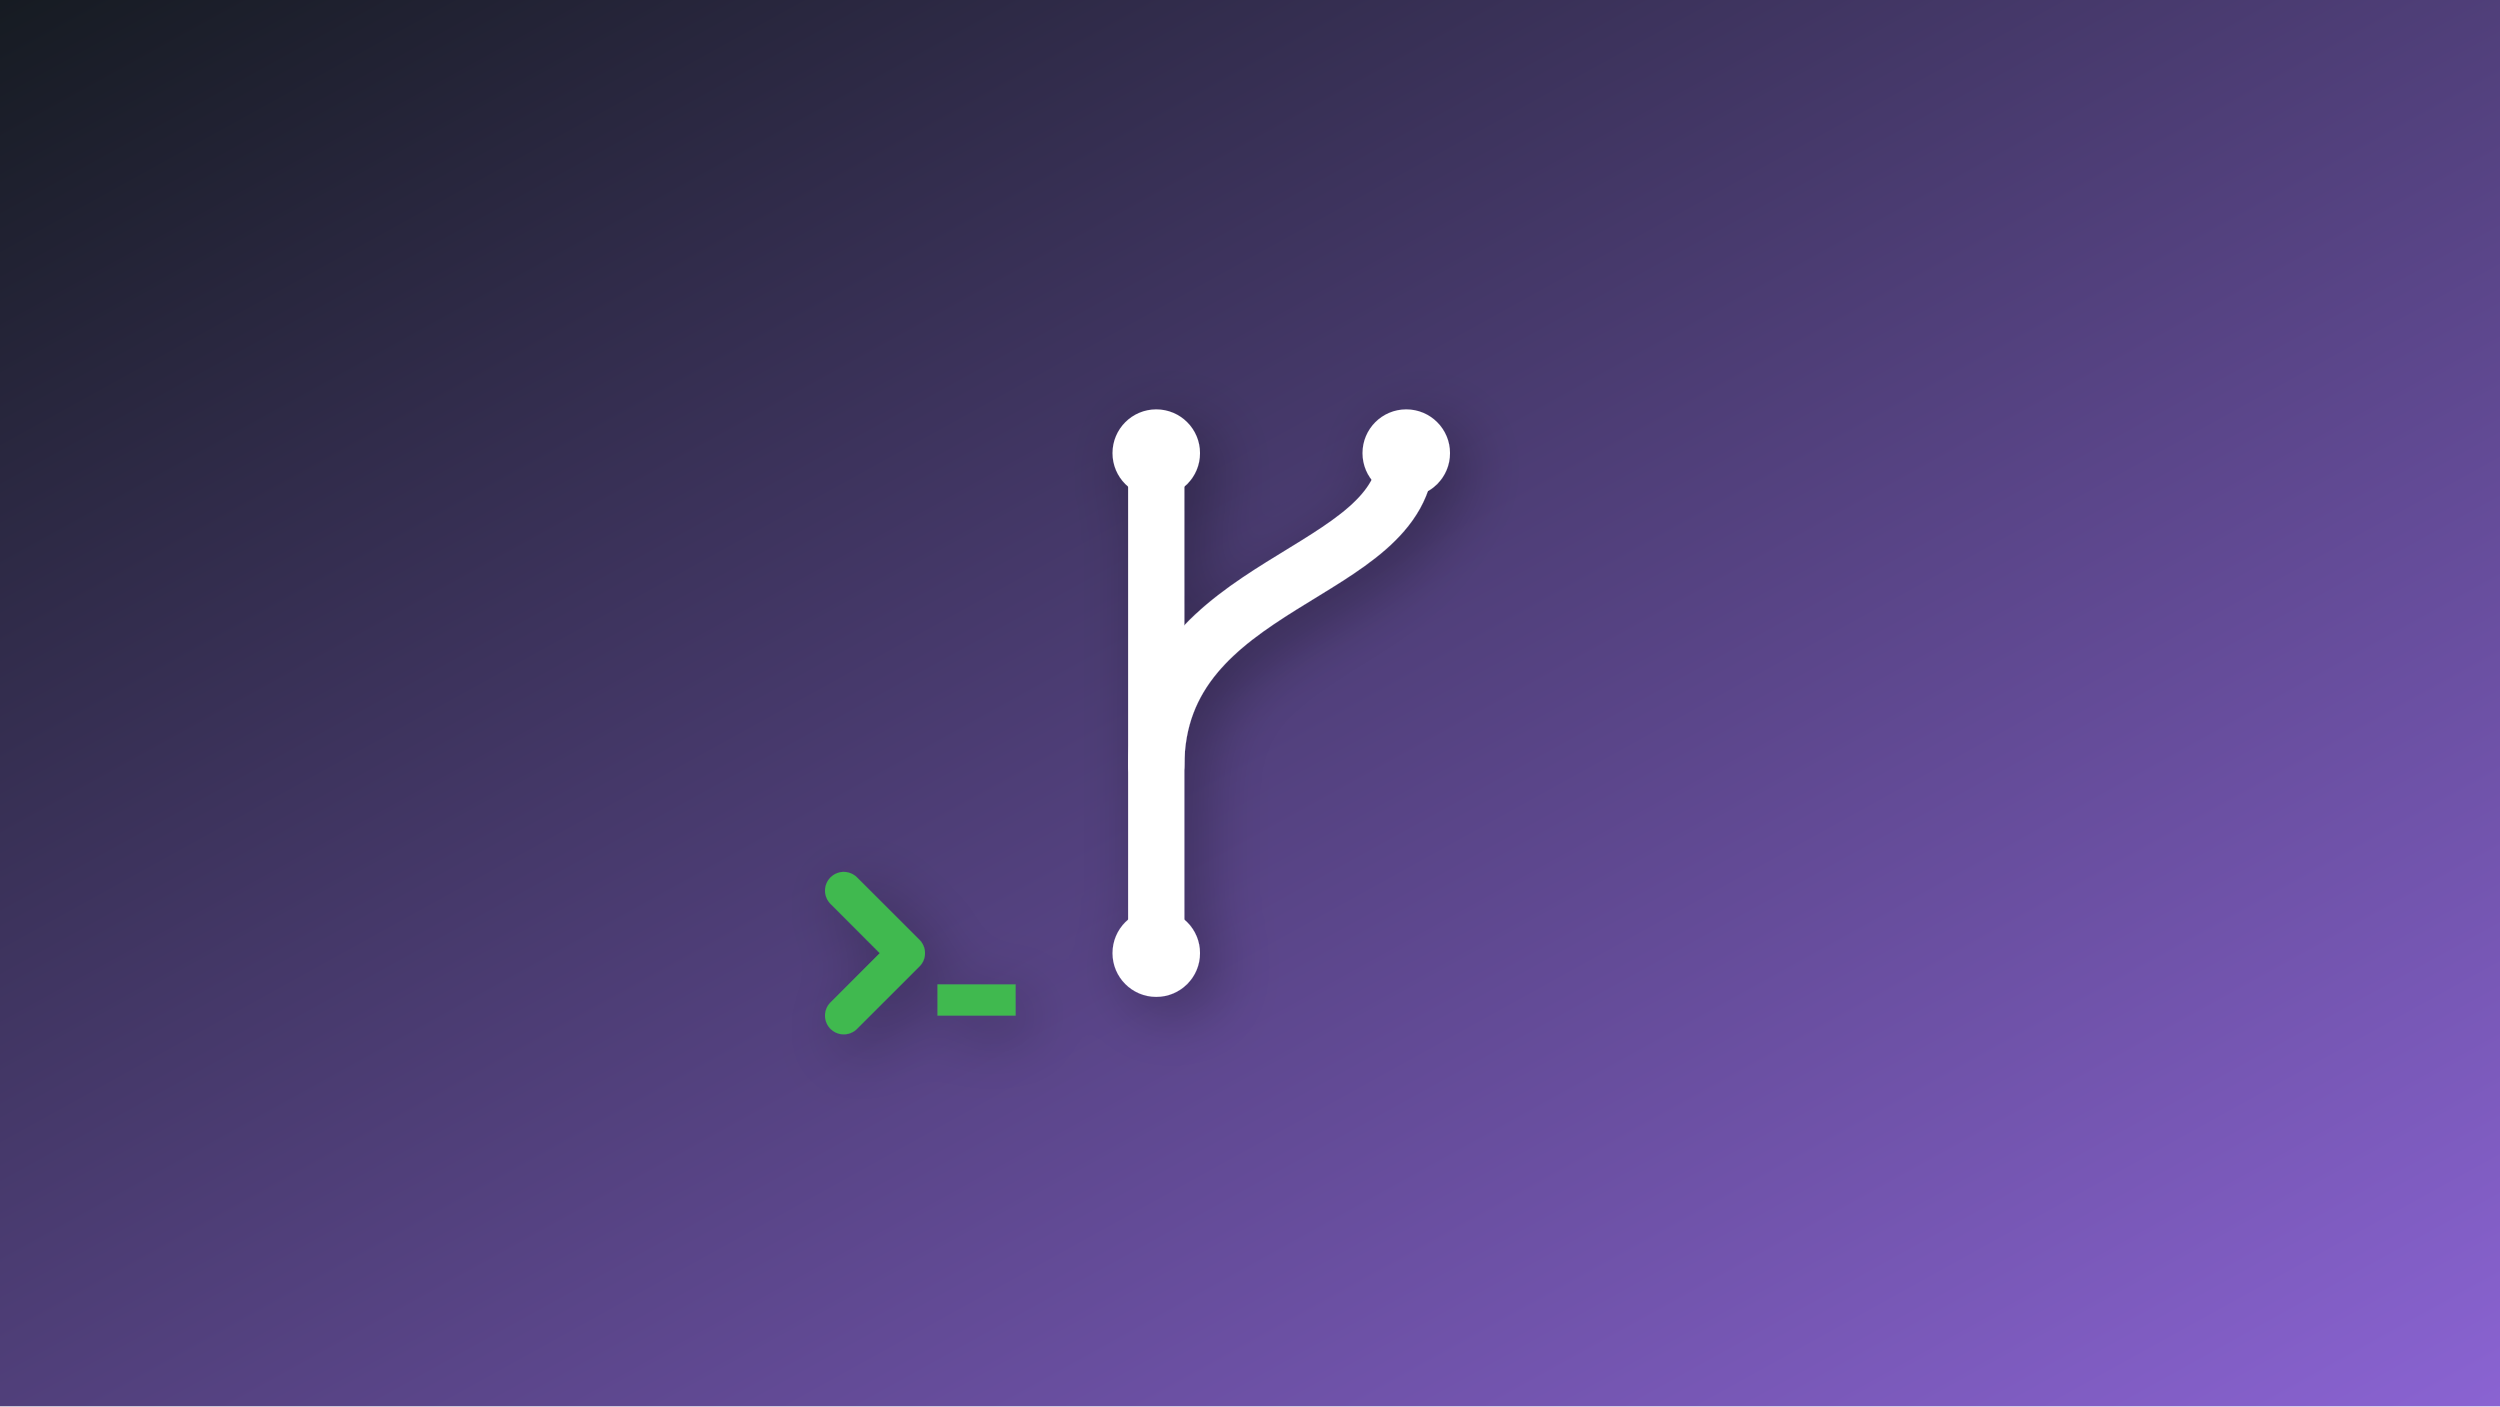
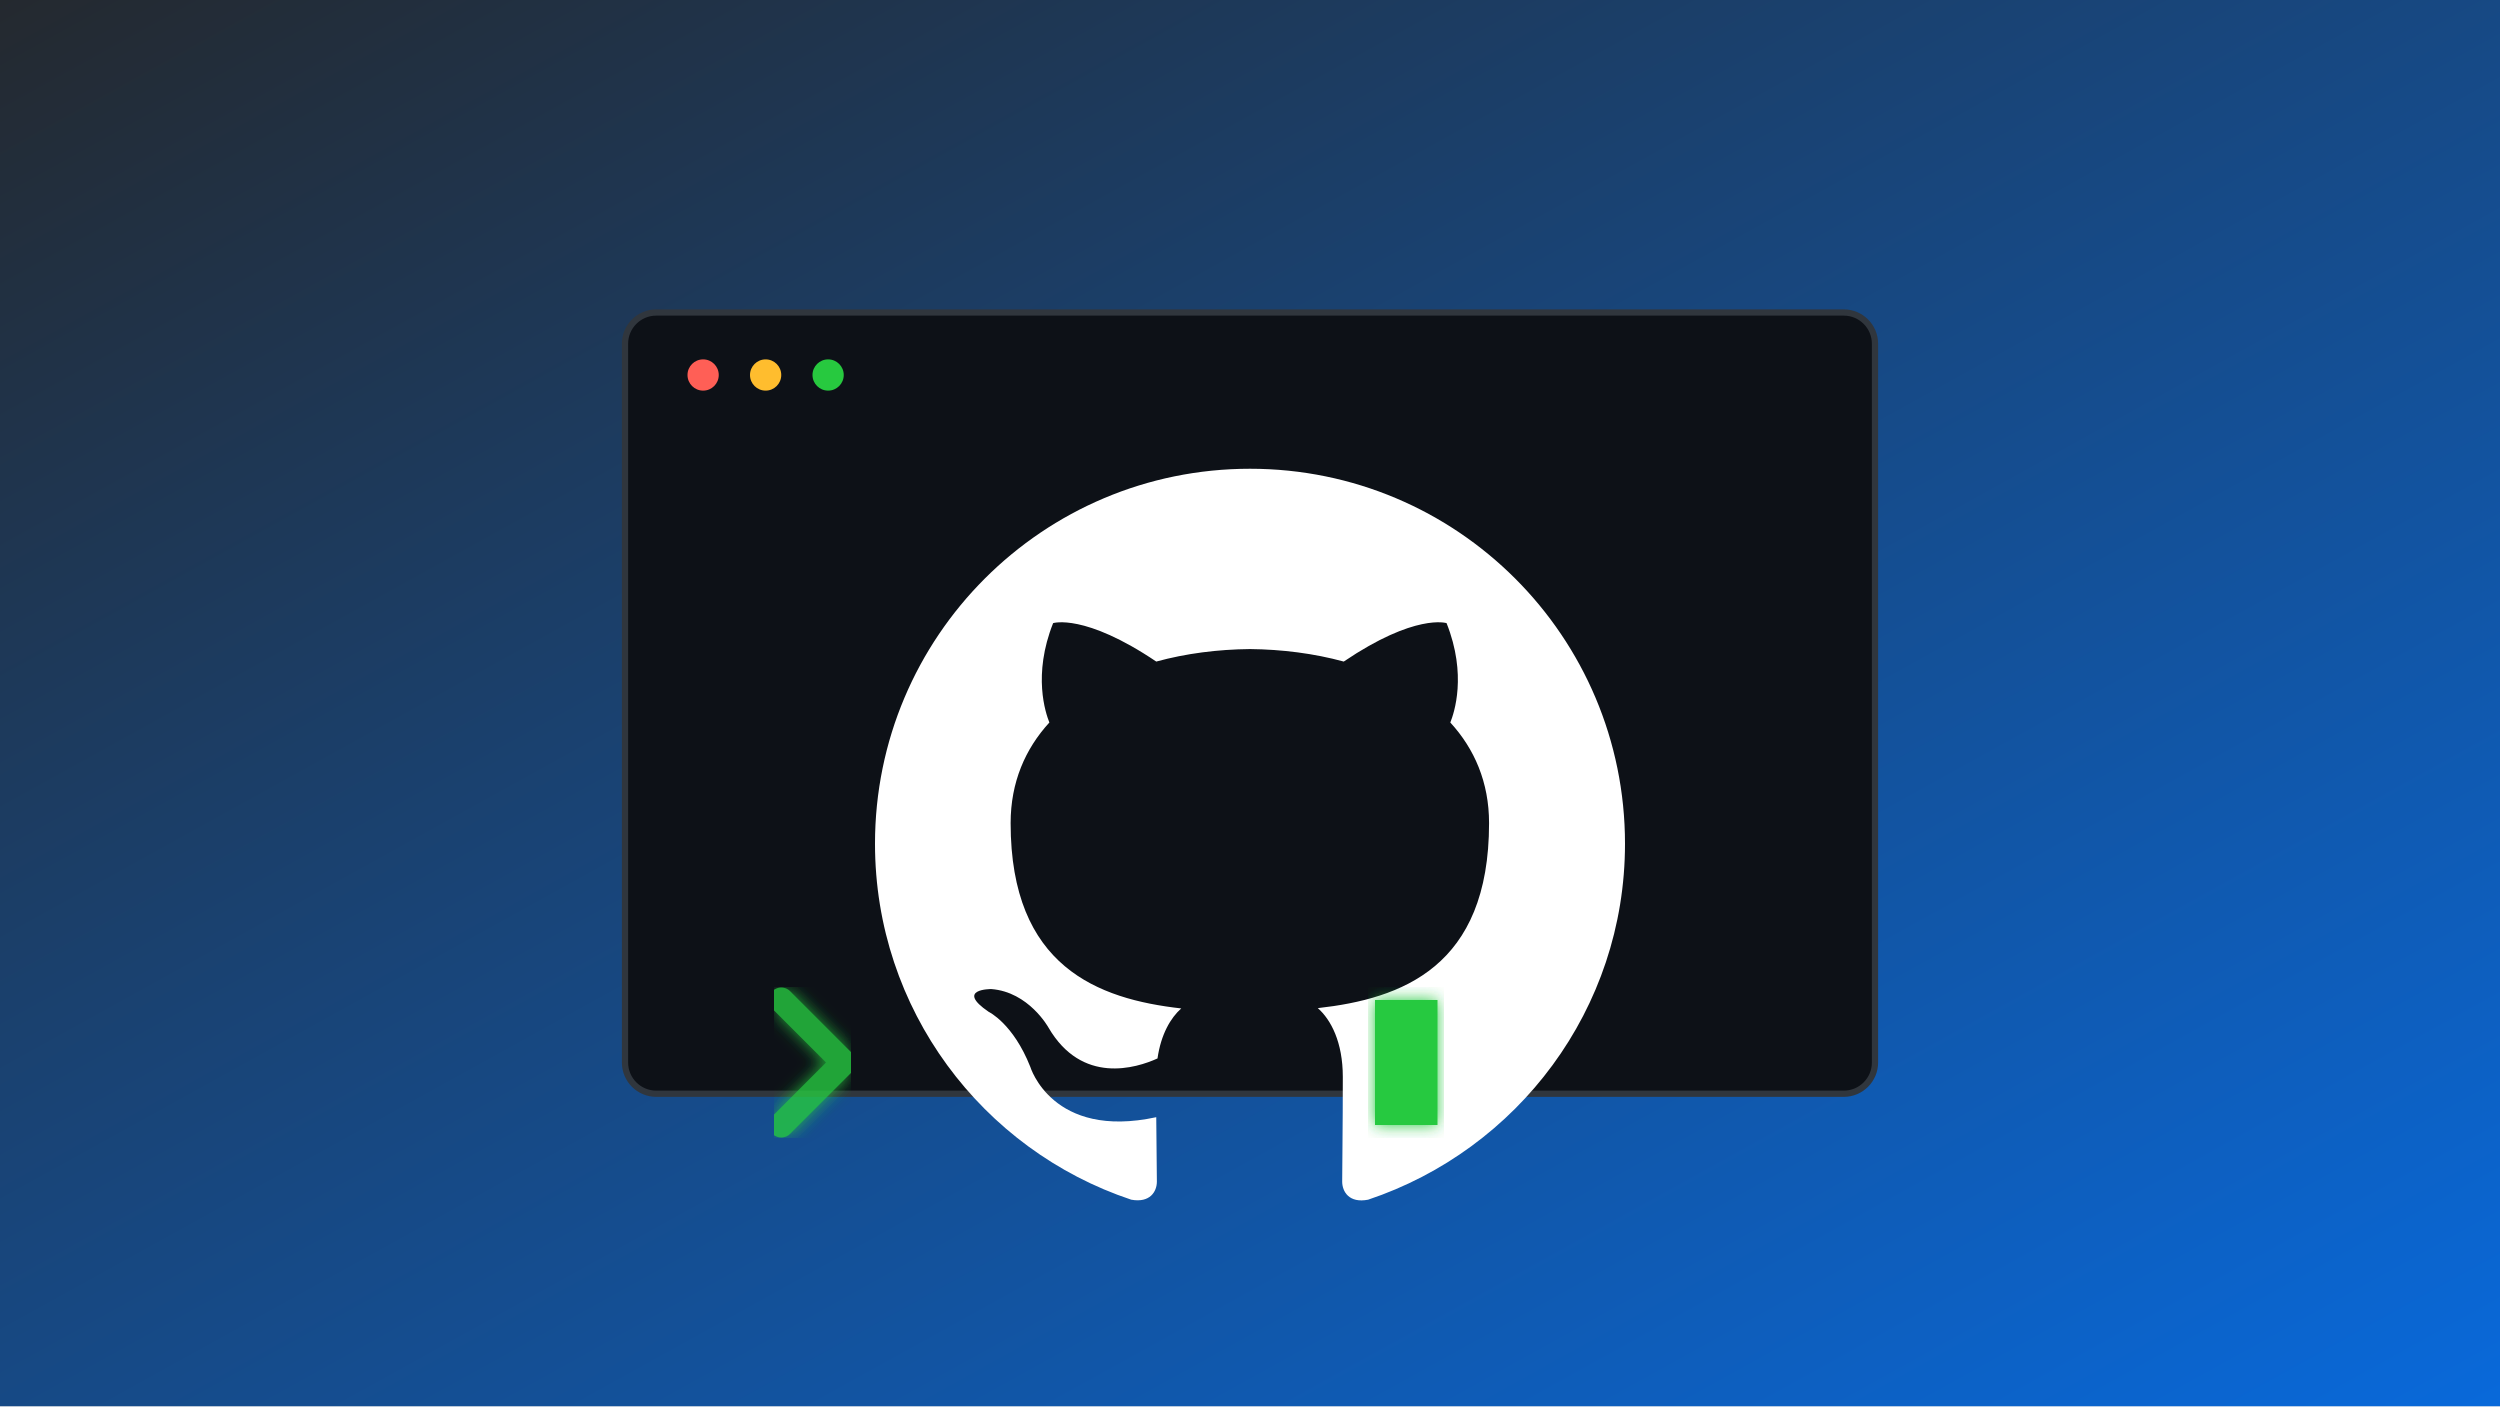
<svg xmlns="http://www.w3.org/2000/svg" width="800" height="450" viewBox="0 0 800 450">
  <defs>
-     <linearGradient id="bg" x1="0%" y1="0%" x2="100%" y2="100%">
-       <stop offset="0%" stop-color="#161b22" />
-       <stop offset="100%" stop-color="#8a63d2" />
+     <linearGradient id="grad1" x1="0%" y1="0%" x2="100%" y2="100%">
+       <stop offset="0%" stop-color="#24292f" />
+       <stop offset="100%" stop-color="#0969da" />
    </linearGradient>
-     <filter id="shadow" x="-20%" y="-20%" width="140%" height="140%">
-       <feGaussianBlur in="SourceAlpha" stdDeviation="10" />
-       <feOffset dx="5" dy="5" result="offsetblur" />
-       <feComponentTransfer>
-         <feFuncA type="linear" slope="0.3" />
-       </feComponentTransfer>
+     <filter id="glow">
+       <feGaussianBlur stdDeviation="2.5" result="coloredBlur" />
      <feMerge>
-         <feMergeNode />
+         <feMergeNode in="coloredBlur" />
        <feMergeNode in="SourceGraphic" />
      </feMerge>
    </filter>
  </defs>
-   <rect width="800" height="450" fill="url(#bg)" />
-   <g transform="translate(400, 225)" filter="url(#shadow)">
-     <g stroke="#ffffff" stroke-width="18" stroke-linecap="round" fill="none">
-       <path d="M-30,80 L-30,-80" />
-       <path d="M-30,20 C-30,-40 50,-40 50,-80" />
-     </g>
-     <g fill="#ffffff" stroke="none">
-       <circle cx="-30" cy="80" r="14" />
-       <circle cx="-30" cy="-80" r="14" />
-       <circle cx="50" cy="-80" r="14" />
-     </g>
-     <g transform="translate(-130, 60)">
-       <path d="M0,0 L20,20 L0,40" stroke="#3fb950" stroke-width="12" stroke-linecap="round" stroke-linejoin="round" fill="none" />
-       <rect x="30" y="30" width="25" height="10" fill="#3fb950" />
-     </g>
-   </g>
+   <rect width="800" height="450" fill="url(#grad1)" />
+   <rect x="200" y="100" width="400" height="250" rx="10" ry="10" fill="#0d1117" stroke="#30363d" stroke-width="2" />
+   <circle cx="225" cy="120" r="5" fill="#ff5f56" />
+   <circle cx="245" cy="120" r="5" fill="#ffbd2e" />
+   <circle cx="265" cy="120" r="5" fill="#27c93f" />
+   <path d="M400,160 C333.7,160 280,213.7 280,280 C280,333 314.3,378 362,393.9 C368,395 370.2,391.3 370.2,388.1 C370.2,385.2 370.1,377.6 370,367.5 C336.7,374.7 329.7,351.4 329.7,351.4 C324.2,337.5 316.4,333.8 316.4,333.8 C305.5,326.4 317.2,326.5 317.2,326.5 C329.2,327.4 335.5,338.8 335.5,338.8 C346.2,357.2 363.6,351.8 370.4,348.7 C371.5,341 374.6,335.7 378,332.7 C351.4,329.7 323.4,319.4 323.4,273.4 C323.4,260.3 328.1,249.6 335.8,241.2 C334.6,238.2 330.4,226 337,209.4 C337,209.4 347,206.2 370,221.7 C379.5,219.1 389.7,217.8 400,217.7 C410.2,217.8 420.5,219.1 430,221.7 C452.9,206.2 462.9,209.4 462.9,209.4 C469.5,226 465.3,238.2 464.1,241.2 C471.8,249.6 476.5,260.3 476.5,273.4 C476.5,319.5 448.5,329.6 421.7,332.6 C425.9,336.3 429.7,343.5 429.7,354.6 C429.7,370.5 429.5,383.5 429.5,388.1 C429.5,391.3 431.7,395.1 437.8,393.9 C485.6,377.9 520,333 520,280 C520,213.7 466.3,160 400,160 Z" fill="white" transform="translate(0, -10)" />
+   <rect x="440" y="320" width="20" height="40" fill="#27c93f" filter="url(#glow)">
+     <animate attributeName="opacity" values="1;0;1" dur="1s" repeatCount="indefinite" />
+   </rect>
+   <path d="M350,340 L370,360 L350,380" stroke="#27c93f" stroke-width="8" stroke-linecap="round" stroke-linejoin="round" fill="none" transform="translate(-100, -20)" filter="url(#glow)" opacity="0.8" />
</svg>
